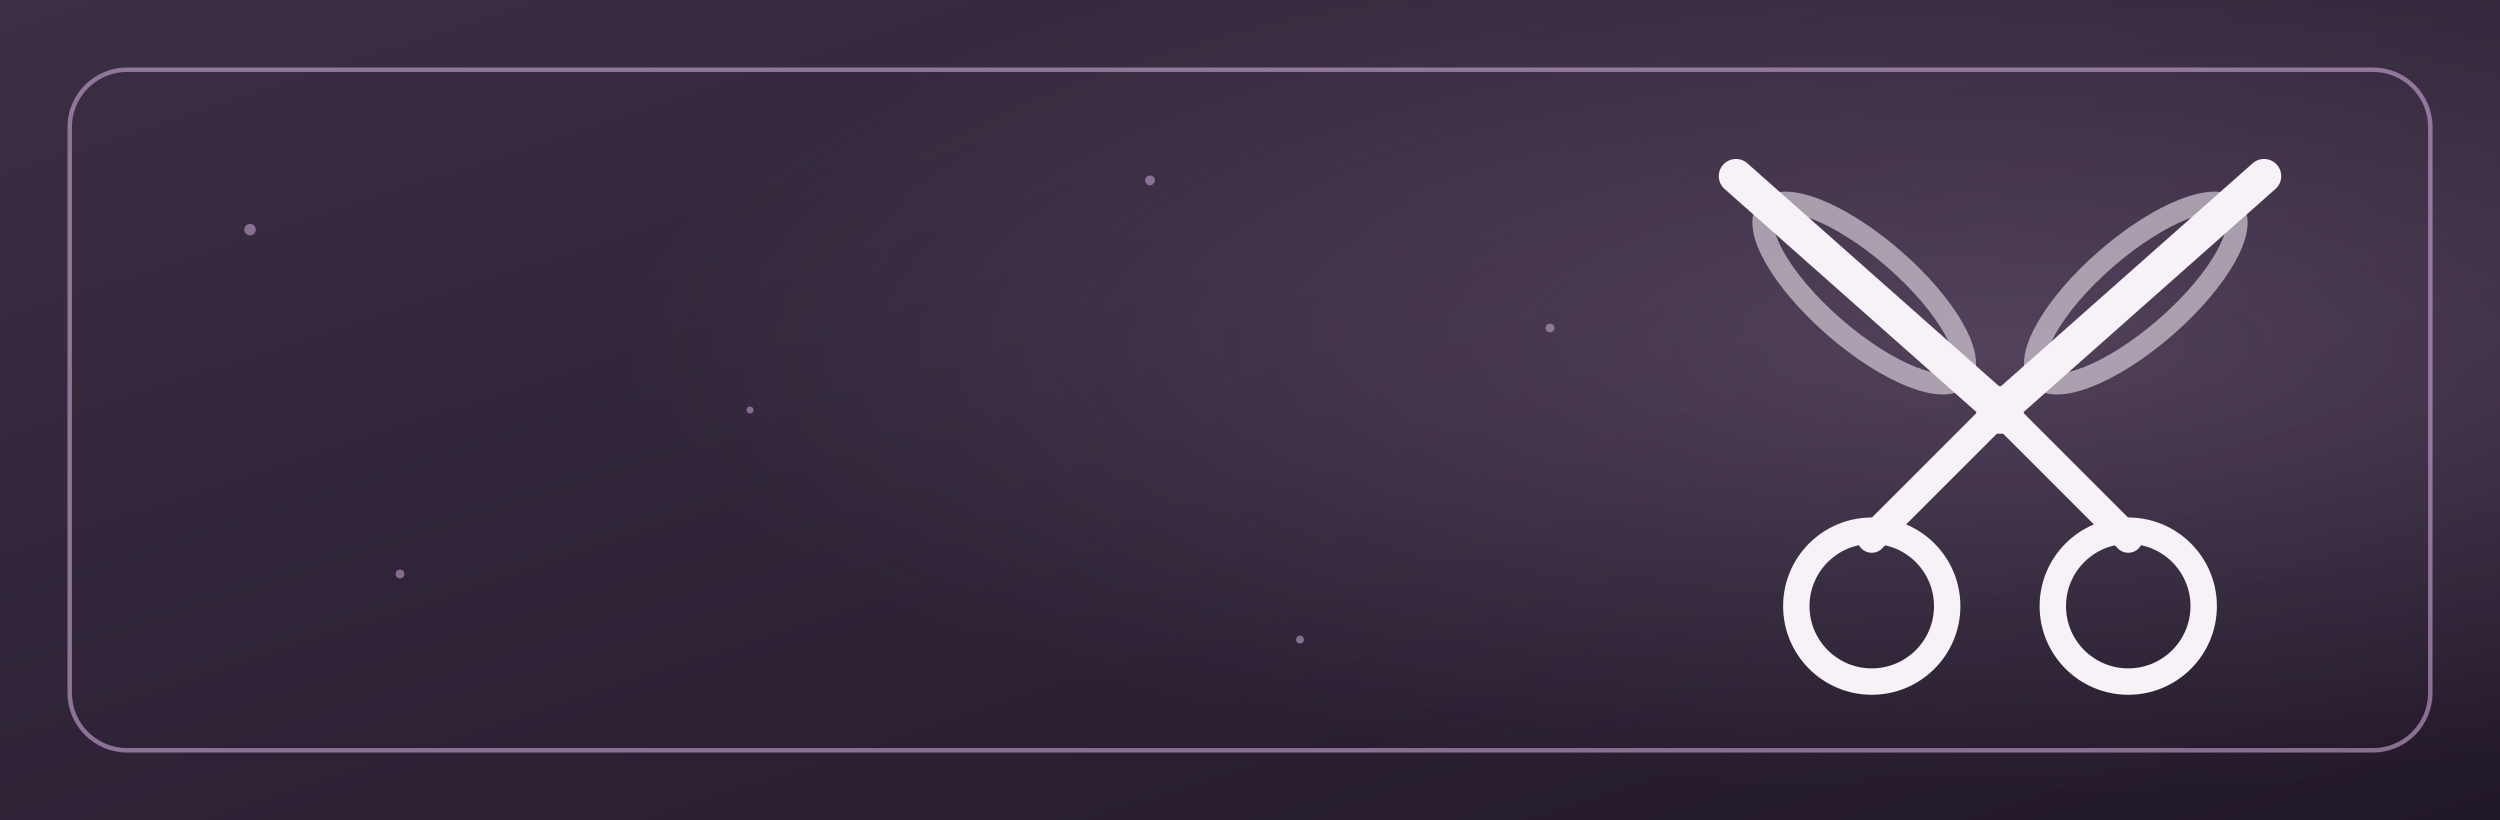
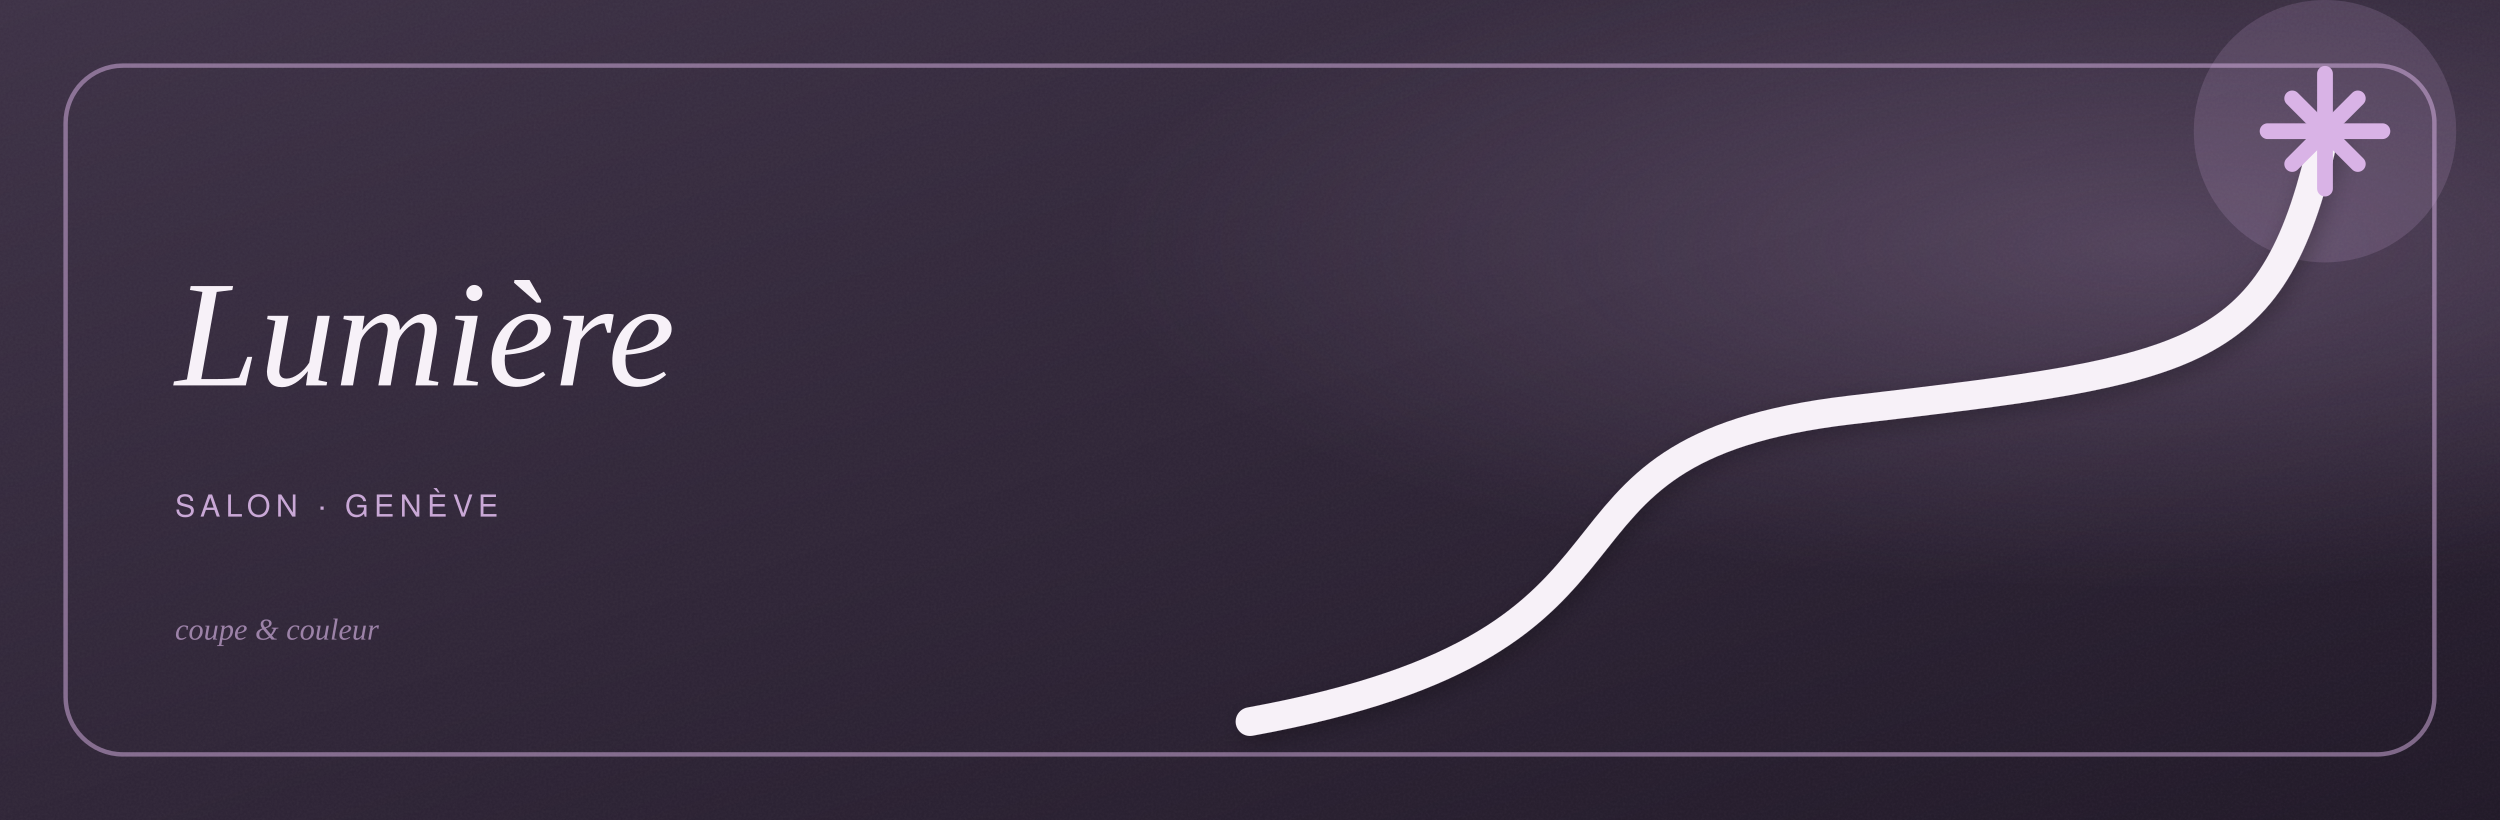
<svg xmlns="http://www.w3.org/2000/svg" width="1125" height="369" viewBox="0 0 1125 369">
  <defs>
    <linearGradient id="bg" x1="0" y1="0" x2="1" y2="1">
-       <stop offset="0" stop-color="#3b2f44" />
-       <stop offset="1" stop-color="#211828" />
+       <stop offset="0" stop-color="#3d3146" />
+       <stop offset="1" stop-color="#201827" />
    </linearGradient>
-     <radialGradient id="glow" cx="0.8" cy="0.42" r="0.55">
+     <radialGradient id="halo" cx="0.86" cy="0.3" r="0.42">
      <stop offset="0" stop-color="#D9B3E6" stop-opacity="0.22" />
      <stop offset="1" stop-color="#D9B3E6" stop-opacity="0" />
    </radialGradient>
+     <filter id="sh" x="-30%" y="-30%" width="160%" height="160%">
+       <feDropShadow dx="2" dy="3" stdDeviation="5" flood-color="#000000" flood-opacity="0.25" />
+     </filter>
+     <filter id="grain">
+       <feTurbulence type="fractalNoise" baseFrequency="0.9" numOctaves="2" stitchTiles="stitch" result="n" />
+       <feColorMatrix in="n" type="saturate" values="0" />
+     </filter>
  </defs>
  <rect width="1125" height="369" fill="url(#bg)" />
-   <rect width="1125" height="369" fill="url(#glow)" />
-   <circle cx="112.5" cy="103.32" r="2.6" fill="#D9B3E6" opacity="0.5" />
-   <circle cx="180" cy="258.3" r="2" fill="#D9B3E6" opacity="0.5" />
-   <circle cx="517.5" cy="81.18" r="2.2" fill="#D9B3E6" opacity="0.5" />
-   <circle cx="585" cy="287.82" r="1.8" fill="#D9B3E6" opacity="0.5" />
-   <circle cx="697.5" cy="147.6" r="2" fill="#D9B3E6" opacity="0.5" />
-   <circle cx="337.5" cy="184.5" r="1.6" fill="#D9B3E6" opacity="0.5" />
-   <rect x="31.37" y="31.37" width="1062.27" height="306.27" rx="25.83" fill="none" stroke="#D9B3E6" stroke-width="2" opacity="0.55" />
-   <path d="M 900 184.5 L 781.18 79.26" fill="none" stroke="#F7F1F8" stroke-width="15.45" stroke-linecap="round" />
-   <ellipse cx="838.89 " cy="131.88" rx="57.71" ry="20.37" fill="none" stroke="#F7F1F8" stroke-width="9.51" transform="rotate(41 838.89 131.88)" opacity="0.55" />
-   <path d="M 900 184.5 L 1018.82 79.26" fill="none" stroke="#F7F1F8" stroke-width="15.45" stroke-linecap="round" />
-   <ellipse cx="961.11 " cy="131.88" rx="57.71" ry="20.37" fill="none" stroke="#F7F1F8" stroke-width="9.51" transform="rotate(-41 961.11 131.88)" opacity="0.55" />
-   <circle cx="842.29" cy="272.76" r="33.95" fill="none" stroke="#F7F1F8" stroke-width="11.88" />
-   <line x1="900" y1="184.5" x2="842.29" y2="242.21" stroke="#F7F1F8" stroke-width="13.07" stroke-linecap="round" />
-   <circle cx="957.71" cy="272.76" r="33.95" fill="none" stroke="#F7F1F8" stroke-width="11.88" />
-   <line x1="900" y1="184.5" x2="957.71" y2="242.21" stroke="#F7F1F8" stroke-width="13.07" stroke-linecap="round" />
-   <circle cx="900" cy="184.5" r="10.69" fill="#F7F1F8" />
+   <rect width="1125" height="369" fill="url(#halo)" />
+   <rect width="1125" height="369" filter="url(#grain)" opacity="0.05" />
+   <rect x="29.52" y="29.52" width="1065.96" height="309.96" rx="25.83" fill="none" stroke="#D9B3E6" stroke-width="2" opacity="0.5" />
+   <circle cx="1046.25" cy="59.04" r="59.04" fill="#D9B3E6" opacity="0.16" />
+   <g filter="url(#sh)">
+     <path d="M 562.5 324.72 C 765 287.82, 675 202.95, 832.5 184.5 S 1023.75 162.36, 1046.25 59.04" fill="none" stroke="#F7F1F8" stroke-width="12.92" stroke-linecap="round" />
+   </g>
+   <g transform="translate(1046.25 59.04)" stroke="#D9B3E6" stroke-width="7.1" stroke-linecap="round">
+     <line x1="0" y1="-25.83" x2="0" y2="25.83" />
+     <line x1="-25.83" y1="0" x2="25.83" y2="0" />
+     <line x1="-14.76" y1="-14.76" x2="14.76" y2="14.76" />
+     <line x1="14.76" y1="-14.76" x2="-14.76" y2="14.76" />
+   </g>
+   <text x="78.75" y="173.43" font-family="Georgia, 'Times New Roman', serif" font-style="italic" font-size="68.27" fill="#F7F1F8">Lumière</text>
+   <text x="78.75" y="232.47" font-family="Helvetica, Arial, sans-serif" font-size="13.65" letter-spacing="2.46" fill="#C9A8D6">SALON · GENÈVE</text>
+   <text x="78.75" y="287.82" font-family="Georgia, 'Times New Roman', serif" font-style="italic" font-size="13.65" fill="#C9A8D6" opacity="0.7">coupe &amp; couleur</text>
</svg>
